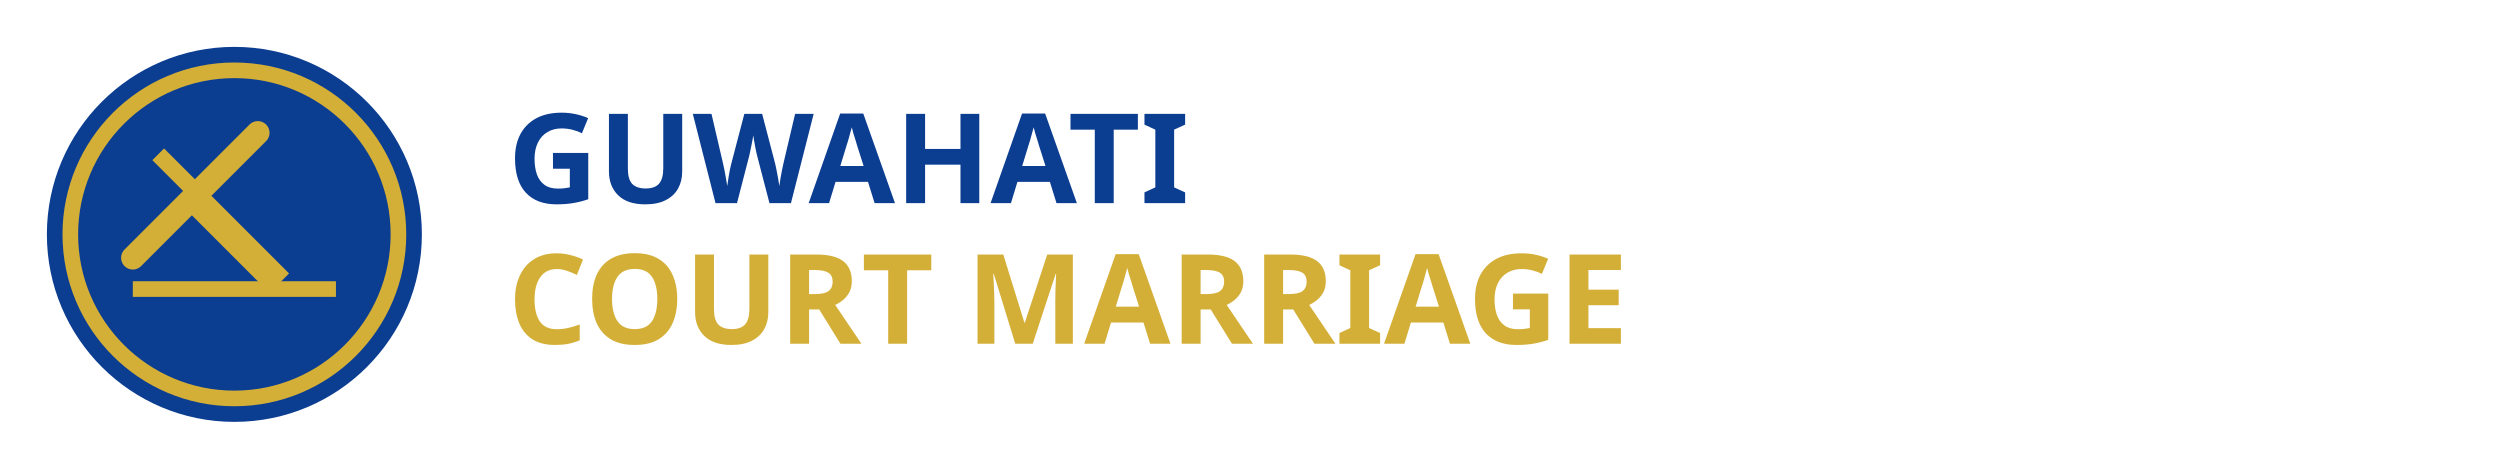
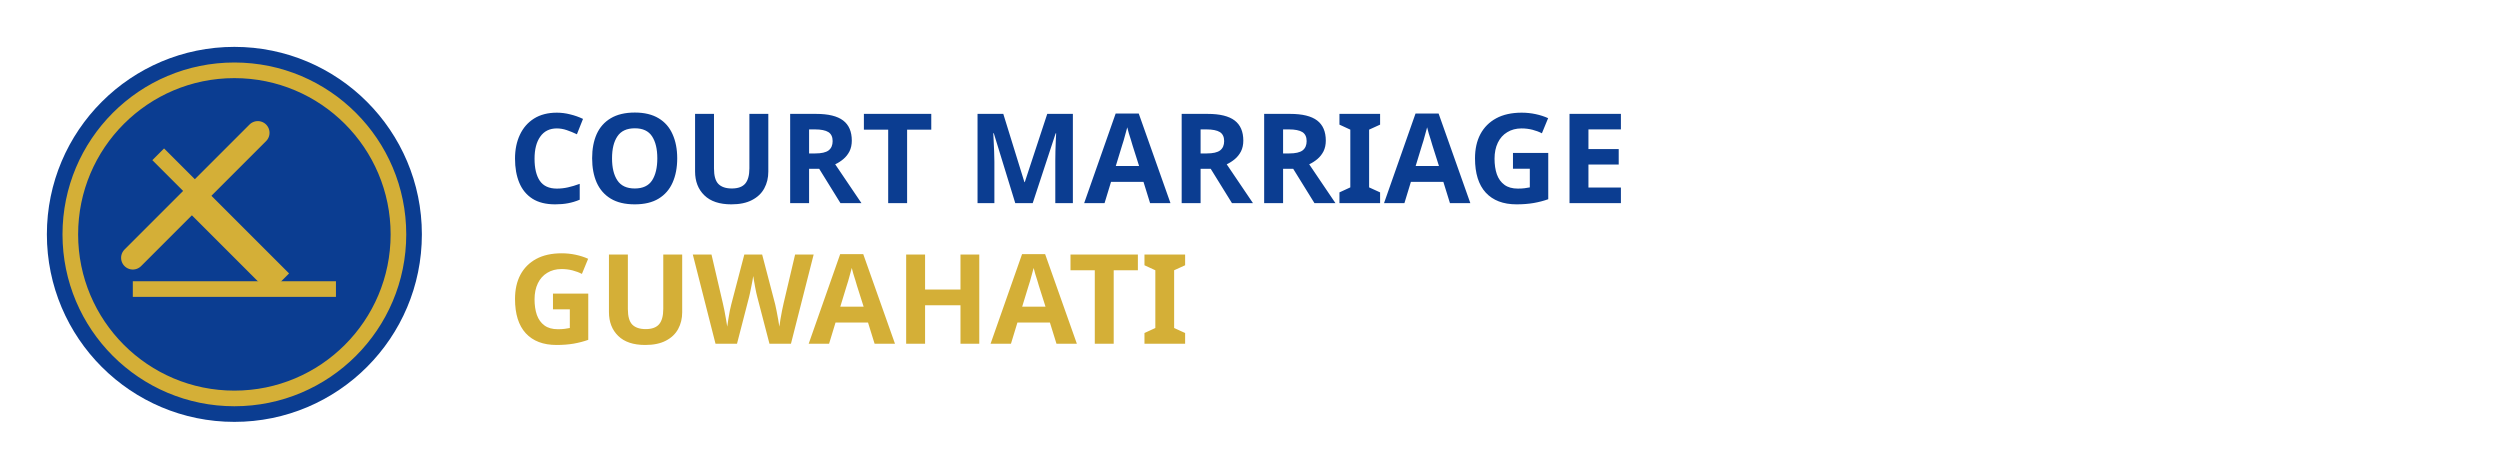
<svg xmlns="http://www.w3.org/2000/svg" viewBox="0 0 320 60" width="320" height="60">
  <g transform="translate(5, 5)">
    <circle cx="25" cy="25" r="24" fill="#0B3D91" />
    <circle cx="25" cy="25" r="21" fill="none" stroke="#D4AF37" stroke-width="2" />
    <path d="M20 18l12 12-2.5 2.5-12-12z" fill="#D4AF37" />
    <path d="M16 14l6 6-1.5 1.5-6-6z" fill="#D4AF37" />
    <path d="M12 28l16-16" stroke="#D4AF37" stroke-width="3" stroke-linecap="round" />
    <path d="M12 32h26" stroke="#D4AF37" stroke-width="2" />
  </g>
-   <text x="65" y="26" font-family="'Poppins', sans-serif" font-weight="800" font-size="16" fill="#0B3D91">GUWAHATI</text>
-   <text x="65" y="44" font-family="'Poppins', sans-serif" font-weight="800" font-size="16" fill="#D4AF37">COURT MARRIAGE</text>
+   <text x="65" y="26" font-family="'Poppins', sans-serif" font-weight="800" font-size="16" fill="#0B3D91">COURT MARRIAGE</text>
+   <text x="65" y="44" font-family="'Poppins', sans-serif" font-weight="800" font-size="16" fill="#D4AF37">GUWAHATI</text>
</svg>
